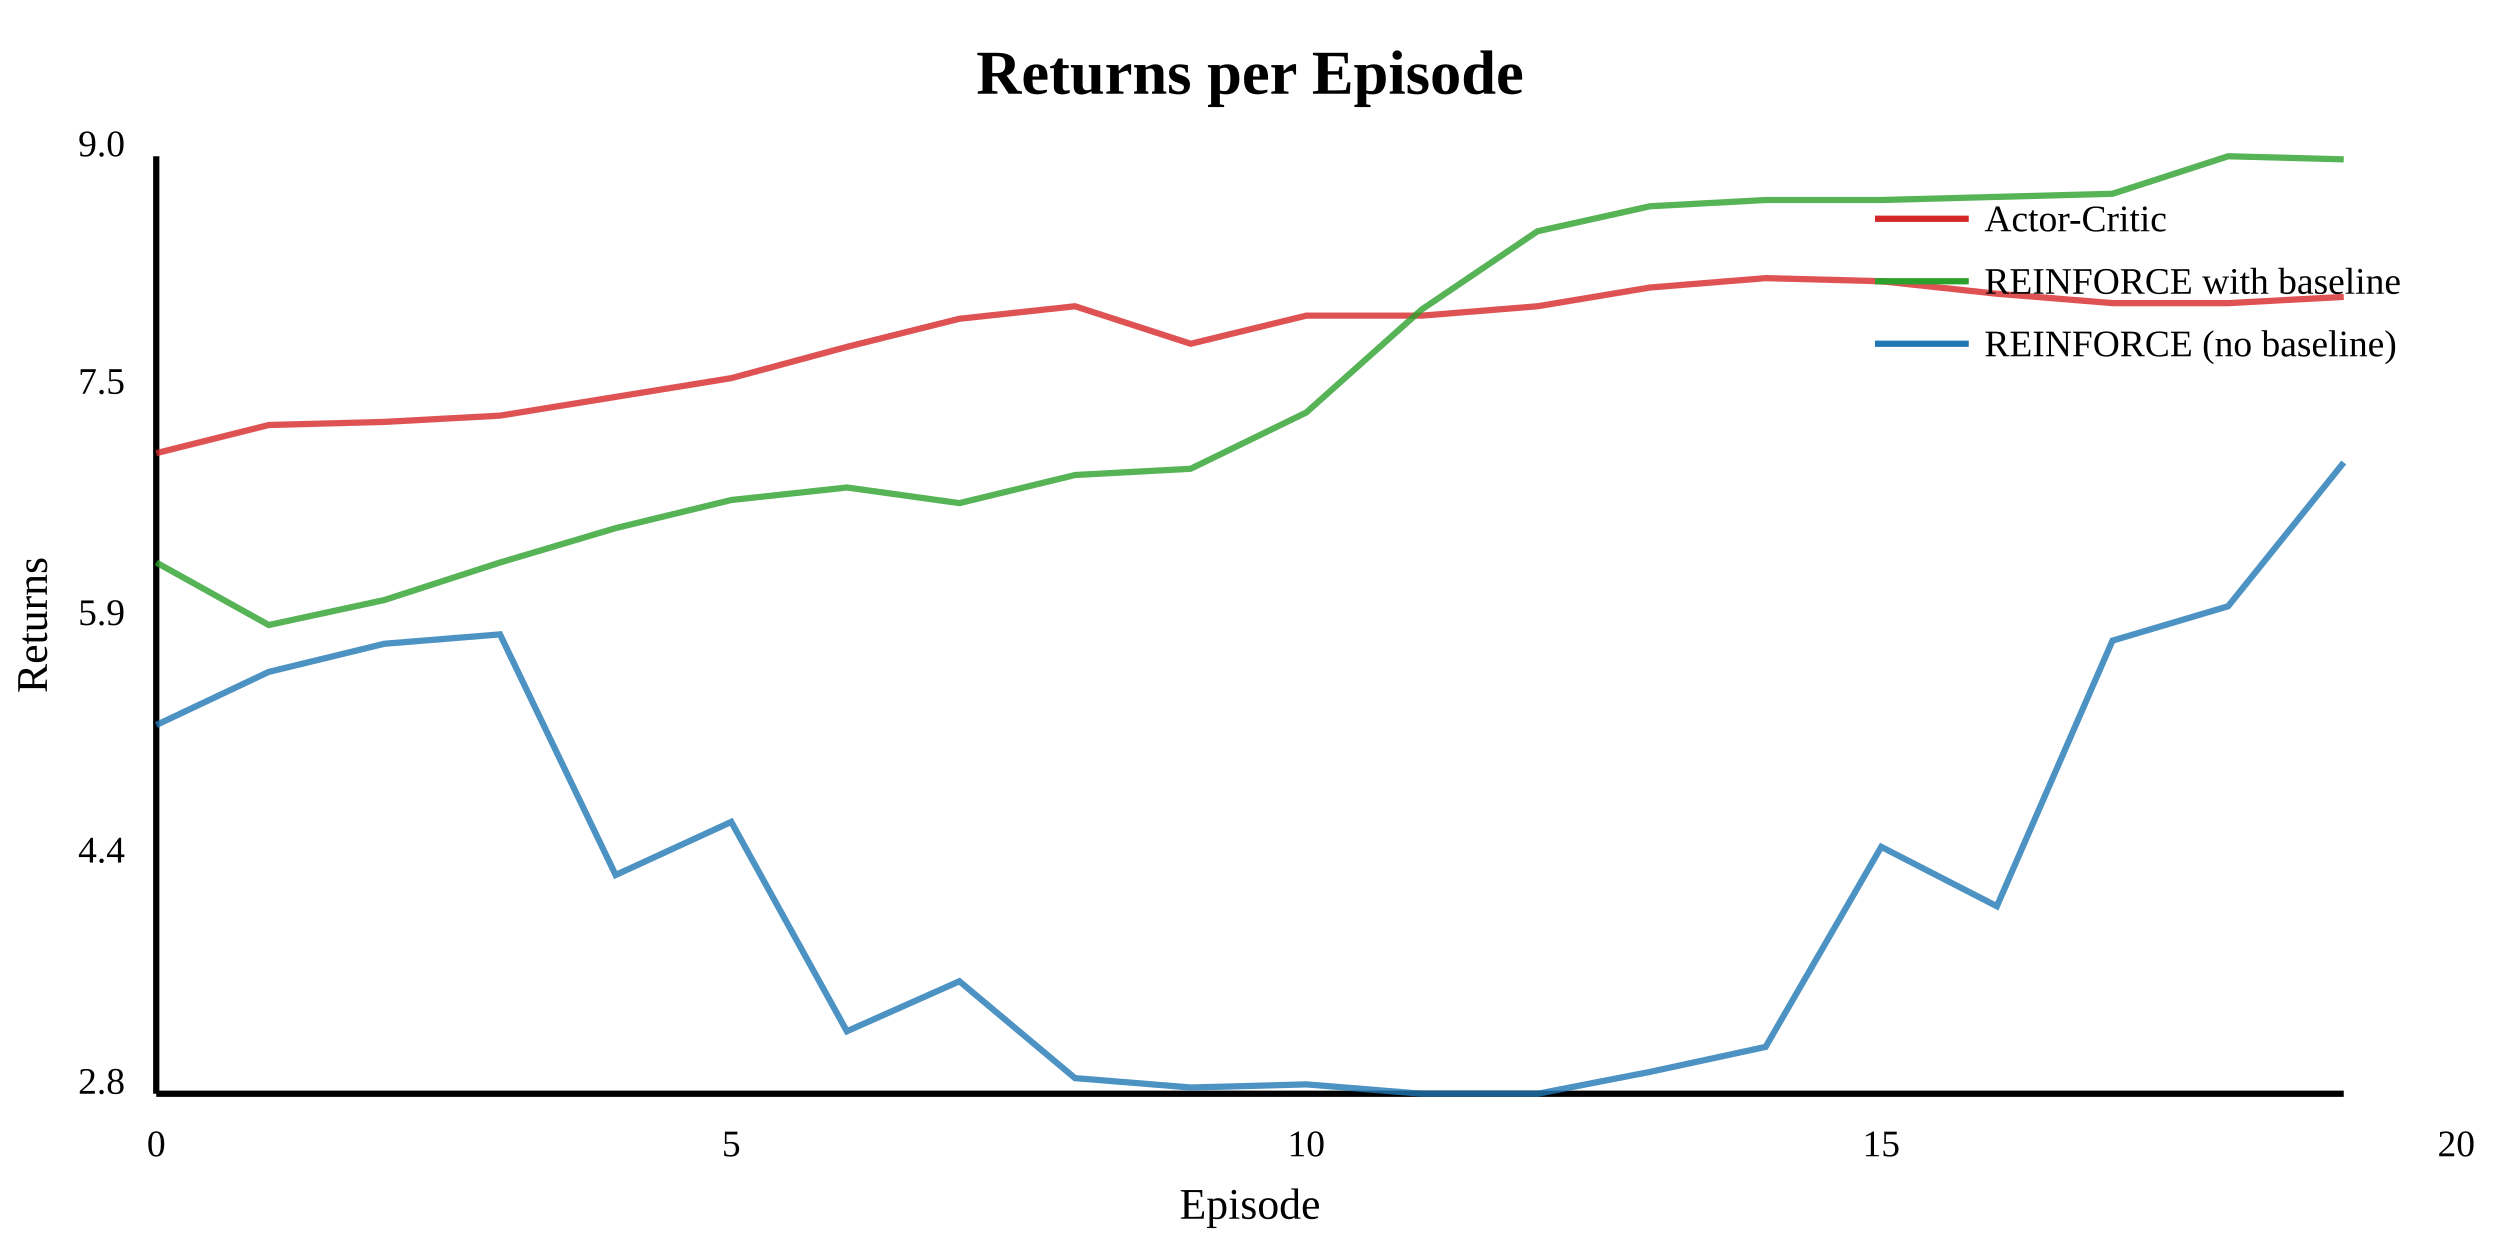
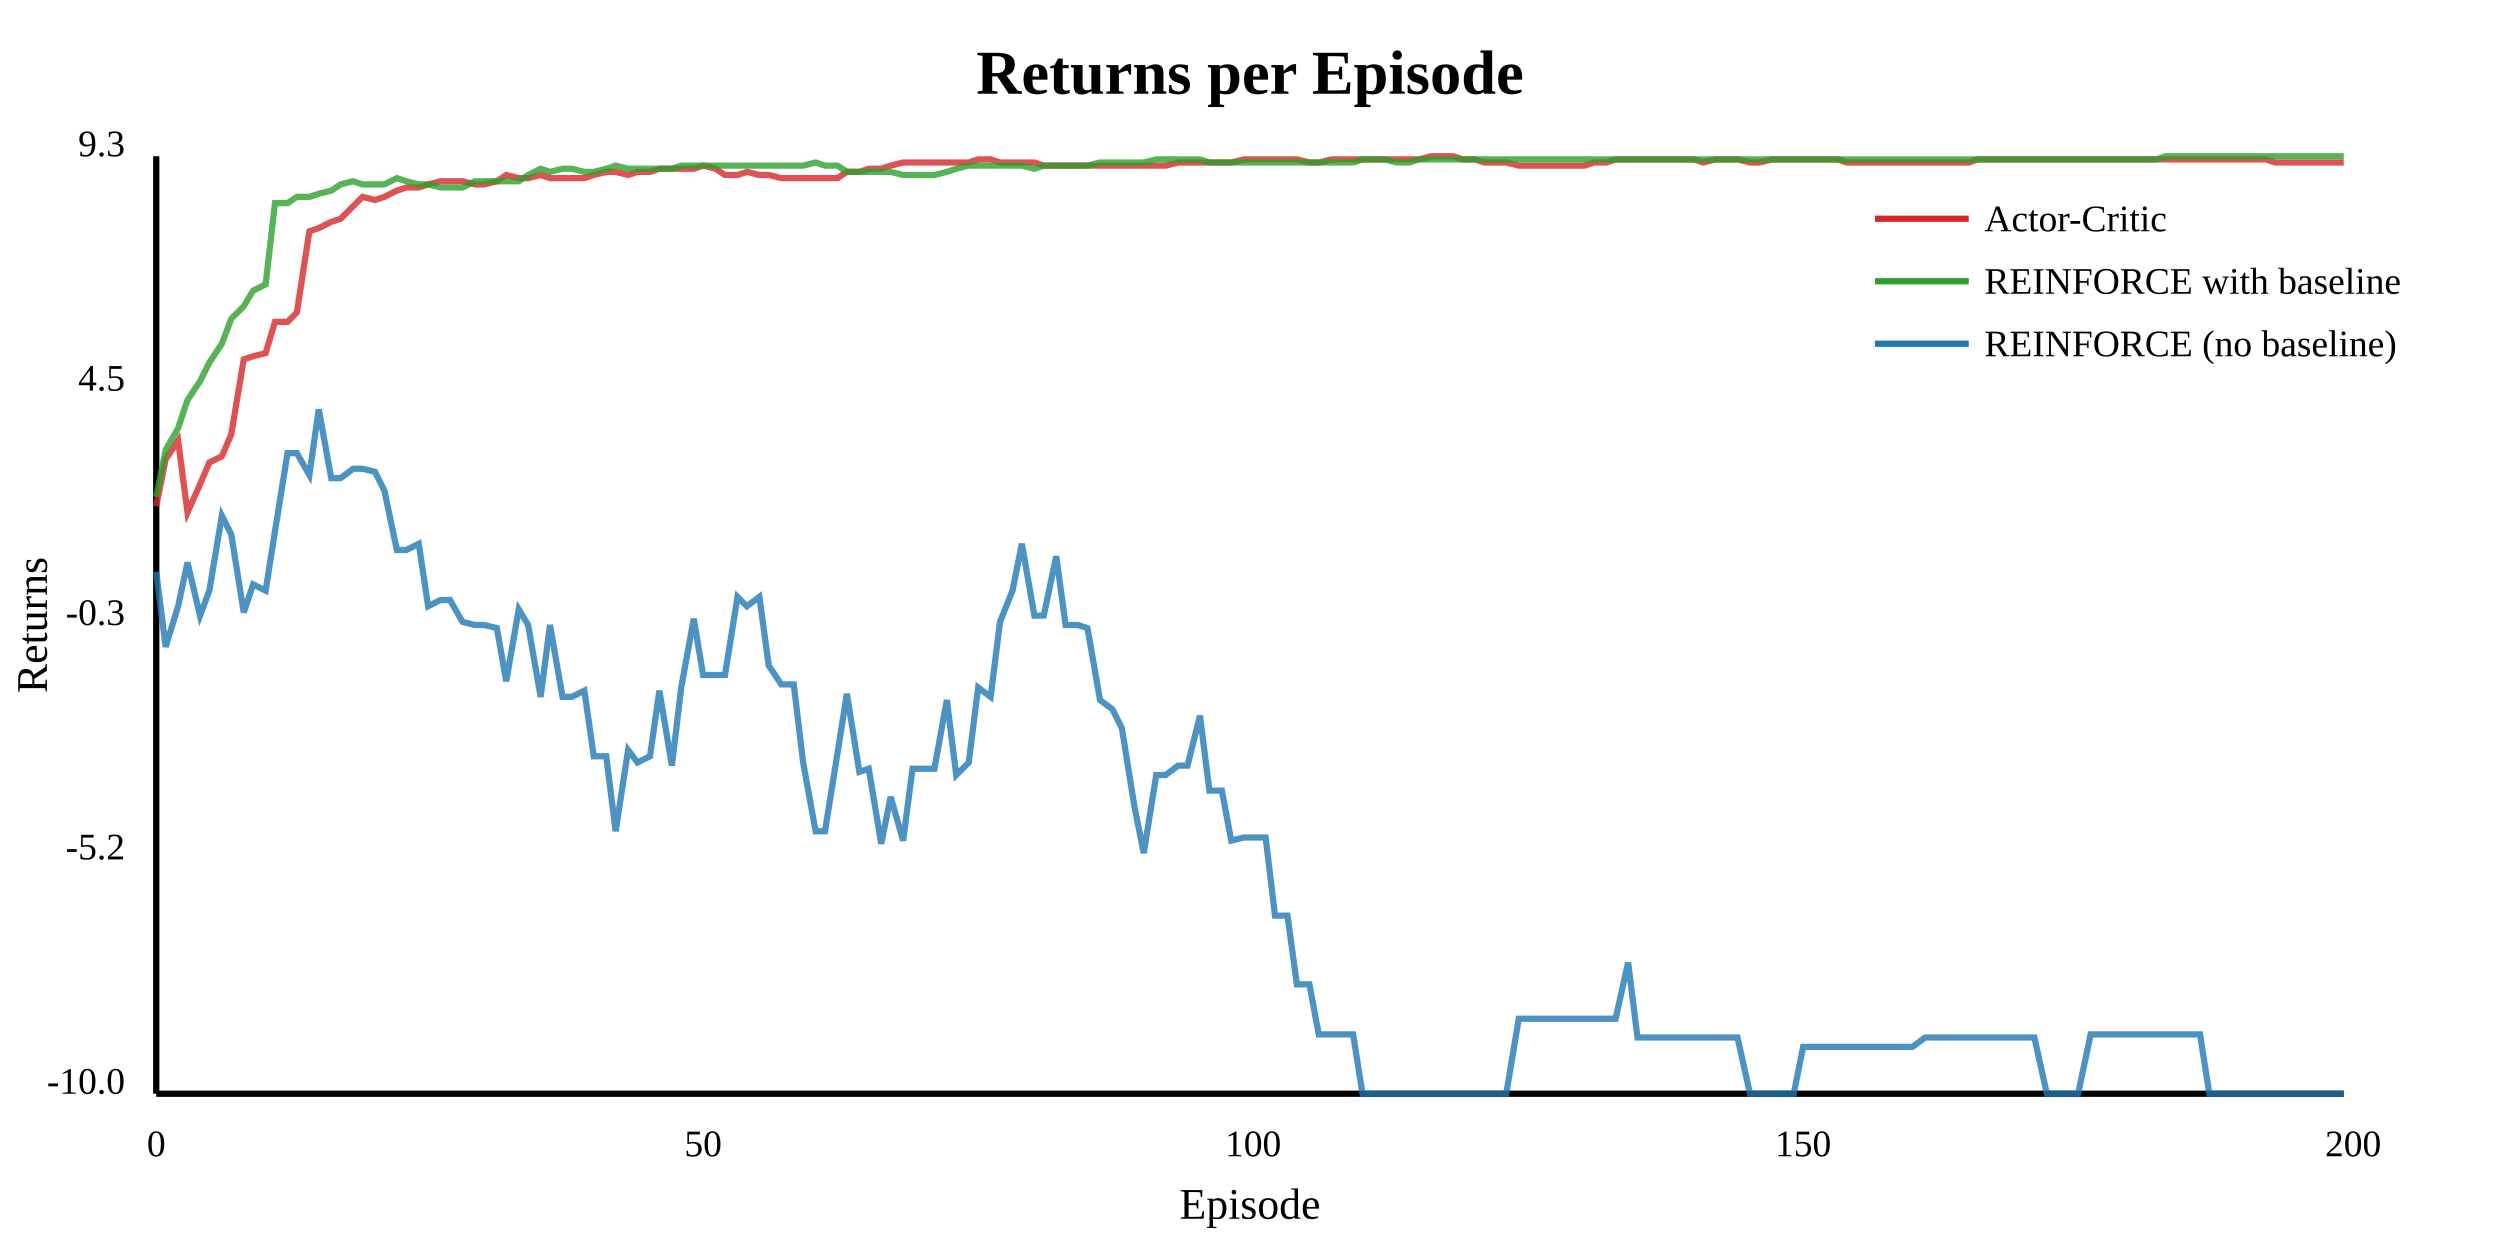
<svg xmlns="http://www.w3.org/2000/svg" width="800" height="400">
  <rect width="800" height="400" fill="white" />
  <line x1="50" y1="350" x2="750" y2="350" stroke="black" stroke-width="2" />
  <line x1="50" y1="50" x2="50" y2="350" stroke="black" stroke-width="2" />
  <text x="400" y="30" text-anchor="middle" font-size="20" font-weight="bold">Returns per Episode</text>
  <text x="400" y="390" text-anchor="middle" font-size="14">Episode</text>
  <text x="15" y="200" text-anchor="middle" font-size="14" transform="rotate(-90 15 200)">Returns</text>
  <text x="50" y="370" text-anchor="middle" font-size="12">0</text>
-   <text x="40" y="350" text-anchor="end" font-size="12">2.8</text>
-   <text x="234" y="370" text-anchor="middle" font-size="12">5</text>
-   <text x="40" y="276" text-anchor="end" font-size="12">4.4</text>
-   <text x="418" y="370" text-anchor="middle" font-size="12">10</text>
-   <text x="40" y="200" text-anchor="end" font-size="12">5.9</text>
-   <text x="602" y="370" text-anchor="middle" font-size="12">15</text>
-   <text x="40" y="126" text-anchor="end" font-size="12">7.5</text>
-   <text x="786" y="370" text-anchor="middle" font-size="12">20</text>
-   <text x="40" y="50" text-anchor="end" font-size="12">9.0</text>
-   <polyline points="50,145 86,136 123,135 160,133 197,127 234,121 271,111 307,102 344,98 381,110 418,101 455,101 492,98 528,92 565,89 602,90 639,94 676,97 713,97 750,95" fill="none" stroke="#d62728" stroke-width="2" opacity="0.8" />
-   <polyline points="50,180 86,200 123,192 160,180 197,169 234,160 271,156 307,161 344,152 381,150 418,132 455,99 492,74 528,66 565,64 602,64 639,63 676,62 713,50 750,51" fill="none" stroke="#2ca02c" stroke-width="2" opacity="0.8" />
-   <polyline points="50,232 86,215 123,206 160,203 197,280 234,263 271,330 307,314 344,345 381,348 418,347 455,350 492,350 528,343 565,335 602,271 639,290 676,205 713,194 750,148" fill="none" stroke="#1f77b4" stroke-width="2" opacity="0.8" />
+   <text x="40" y="350" text-anchor="end" font-size="12">-10.0</text>
+   <text x="225" y="370" text-anchor="middle" font-size="12">50</text>
+   <text x="40" y="275" text-anchor="end" font-size="12">-5.2</text>
+   <text x="401" y="370" text-anchor="middle" font-size="12">100</text>
+   <text x="40" y="200" text-anchor="end" font-size="12">-0.3</text>
+   <text x="577" y="370" text-anchor="middle" font-size="12">150</text>
+   <text x="40" y="125" text-anchor="end" font-size="12">4.5</text>
+   <text x="753" y="370" text-anchor="middle" font-size="12">200</text>
+   <text x="40" y="50" text-anchor="end" font-size="12">9.3</text>
+   <polyline points="50,162 53,147 57,141 60,164 64,155 67,148 71,146 74,139 78,115 81,114 85,113 88,103 92,103 95,100 99,74 102,73 106,71 109,70 113,66 116,63 120,64 123,63 127,61 130,60 134,60 137,59 141,58 144,58 148,58 152,59 155,59 159,58 162,56 166,57 169,57 173,56 176,57 180,57 183,57 187,57 190,56 194,55 197,55 201,56 204,55 208,55 211,54 215,54 218,54 222,54 225,53 229,54 232,56 236,56 239,55 243,56 246,56 250,57 254,57 257,57 261,57 264,57 268,57 271,55 275,55 278,54 282,54 285,53 289,52 292,52 296,52 299,52 303,52 306,52 310,52 313,51 317,51 320,52 324,52 327,52 331,52 334,53 338,53 341,53 345,53 348,53 352,53 356,53 359,53 363,53 366,53 370,53 373,53 377,52 380,52 384,52 387,52 391,52 394,52 398,51 401,51 405,51 408,51 412,51 415,51 419,52 422,52 426,51 429,51 433,51 436,51 440,51 443,51 447,51 451,51 454,51 458,50 461,50 465,50 468,51 472,51 475,52 479,52 482,52 486,53 489,53 493,53 496,53 500,53 503,53 507,53 510,52 514,52 517,51 521,51 524,51 528,51 531,51 535,51 538,51 542,51 545,52 549,51 553,51 556,51 560,52 563,52 567,51 570,51 574,51 577,51 581,51 584,51 588,51 591,52 595,52 598,52 602,52 605,52 609,52 612,52 616,52 619,52 623,52 626,52 630,52 633,51 637,51 640,51 644,51 647,51 651,51 655,51 658,51 662,51 665,51 669,51 672,51 676,51 679,51 683,51 686,51 690,51 693,51 697,51 700,51 704,51 707,51 711,51 714,51 718,51 721,51 725,51 728,52 732,52 735,52 739,52 742,52 746,52 750,52" fill="none" stroke="#d62728" stroke-width="2" opacity="0.8" />
+   <polyline points="50,159 53,144 57,137 60,128 64,122 67,116 71,110 74,102 78,98 81,93 85,91 88,65 92,65 95,63 99,63 102,62 106,61 109,59 113,58 116,59 120,59 123,59 127,57 130,58 134,59 137,59 141,60 144,60 148,60 152,58 155,58 159,58 162,58 166,58 169,56 173,54 176,55 180,54 183,54 187,55 190,55 194,54 197,53 201,54 204,54 208,54 211,54 215,54 218,53 222,53 225,53 229,53 232,53 236,53 239,53 243,53 246,53 250,53 254,53 257,53 261,52 264,53 268,53 271,55 275,55 278,55 282,55 285,55 289,56 292,56 296,56 299,56 303,55 306,54 310,53 313,53 317,53 320,53 324,53 327,53 331,54 334,53 338,53 341,53 345,53 348,53 352,52 356,52 359,52 363,52 366,52 370,51 373,51 377,51 380,51 384,51 387,52 391,52 394,52 398,52 401,52 405,52 408,52 412,52 415,52 419,52 422,52 426,52 429,52 433,52 436,51 440,51 443,51 447,52 451,52 454,51 458,51 461,51 465,51 468,51 472,51 475,51 479,51 482,51 486,51 489,51 493,51 496,51 500,51 503,51 507,51 510,51 514,51 517,51 521,51 524,51 528,51 531,51 535,51 538,51 542,51 545,51 549,51 553,51 556,51 560,51 563,51 567,51 570,51 574,51 577,51 581,51 584,51 588,51 591,51 595,51 598,51 602,51 605,51 609,51 612,51 616,51 619,51 623,51 626,51 630,51 633,51 637,51 640,51 644,51 647,51 651,51 655,51 658,51 662,51 665,51 669,51 672,51 676,51 679,51 683,51 686,51 690,51 693,50 697,50 700,50 704,50 707,50 711,50 714,50 718,50 721,50 725,50 728,50 732,50 735,50 739,50 742,50 746,50 750,50" fill="none" stroke="#2ca02c" stroke-width="2" opacity="0.8" />
+   <polyline points="50,183 53,207 57,194 60,180 64,197 67,189 71,165 74,171 78,196 81,187 85,189 88,170 92,145 95,145 99,152 102,131 106,153 109,153 113,150 116,150 120,151 123,157 127,176 130,176 134,174 137,194 141,192 144,192 148,199 152,200 155,200 159,201 162,218 166,195 169,200 173,223 176,200 180,223 183,223 187,221 190,242 194,242 197,266 201,240 204,244 208,242 211,221 215,245 218,220 222,198 225,216 229,216 232,216 236,191 239,194 243,191 246,213 250,219 254,219 257,244 261,266 264,266 268,241 271,222 275,247 278,246 282,270 285,255 289,269 292,246 296,246 299,246 303,224 306,248 310,244 313,220 317,223 320,199 324,189 327,174 331,197 334,197 338,178 341,200 345,200 348,201 352,224 356,227 359,233 363,258 366,273 370,248 373,248 377,245 380,245 384,229 387,253 391,253 394,269 398,268 401,268 405,268 408,293 412,293 415,315 419,315 422,331 426,331 429,331 433,331 436,350 440,350 443,350 447,350 451,350 454,350 458,350 461,350 465,350 468,350 472,350 475,350 479,350 482,350 486,326 489,326 493,326 496,326 500,326 503,326 507,326 510,326 514,326 517,326 521,308 524,332 528,332 531,332 535,332 538,332 542,332 545,332 549,332 553,332 556,332 560,350 563,350 567,350 570,350 574,350 577,335 581,335 584,335 588,335 591,335 595,335 598,335 602,335 605,335 609,335 612,335 616,332 619,332 623,332 626,332 630,332 633,332 637,332 640,332 644,332 647,332 651,332 655,350 658,350 662,350 665,350 669,331 672,331 676,331 679,331 683,331 686,331 690,331 693,331 697,331 700,331 704,331 707,350 711,350 714,350 718,350 721,350 725,350 728,350 732,350 735,350 739,350 742,350 746,350 750,350" fill="none" stroke="#1f77b4" stroke-width="2" opacity="0.8" />
  <line x1="600" y1="70" x2="630" y2="70" stroke="#d62728" stroke-width="2" />
  <text x="635" y="74" font-size="12">Actor-Critic</text>
  <line x1="600" y1="90" x2="630" y2="90" stroke="#2ca02c" stroke-width="2" />
  <text x="635" y="94" font-size="12">REINFORCE with baseline</text>
  <line x1="600" y1="110" x2="630" y2="110" stroke="#1f77b4" stroke-width="2" />
  <text x="635" y="114" font-size="12">REINFORCE (no baseline)</text>
</svg>
